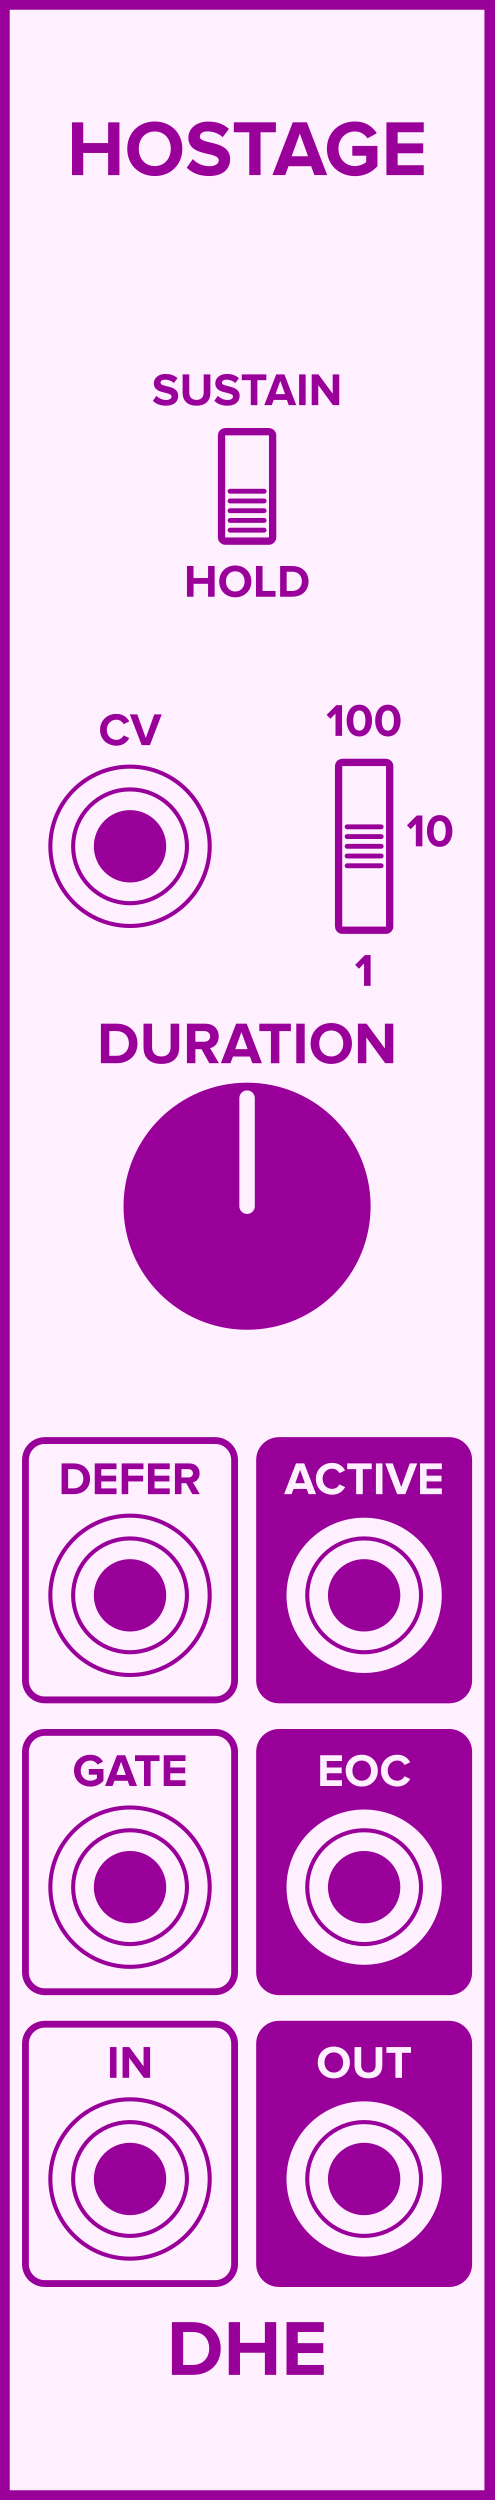
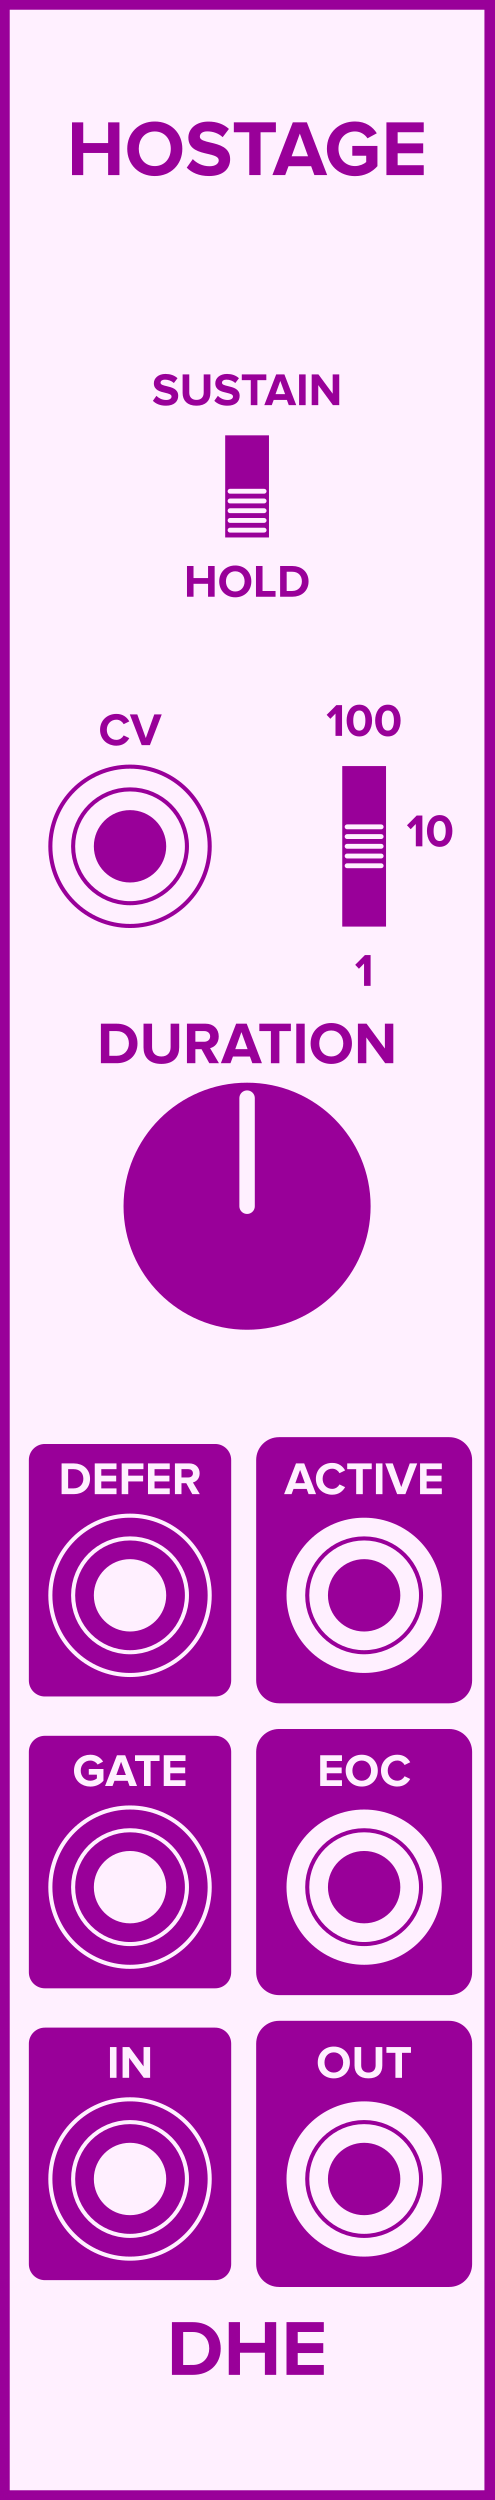
<svg xmlns="http://www.w3.org/2000/svg" id="svg138" height="379.429" width="75.0" version="1.1">
  <defs id="defs142" />
  <g id="g136" transform="scale(2.952756)">
    <path id="rect2" d="M 0,0 H 25.4 V 128.5 H 0 Z" style="fill:#fff0ff;stroke:#990099;stroke-width:1" />
    <g id="text4" style="font-weight:bold;font-size:4.064px;font-family:'Proxima Nova';text-anchor:middle;fill:#990099" aria-label="HOSTAGE">
      <path id="path147" style="font-weight:bold;font-size:4.064px;font-family:'Proxima Nova';text-anchor:middle;fill:#990099" d="m 5.558,9 h 0.581 V 6.289 h -0.581 v 1.065 h -1.28 V 6.289 H 3.701 V 9 h 0.577 V 7.862 h 1.28 z" />
      <path id="path149" style="font-weight:bold;font-size:4.064px;font-family:'Proxima Nova';text-anchor:middle;fill:#990099" d="m 6.54,7.647 c 0,0.817 0.597,1.402 1.414,1.402 0.821,0 1.418,-0.585 1.418,-1.402 0,-0.817 -0.597,-1.402 -1.418,-1.402 -0.817,0 -1.414,0.585 -1.414,1.402 z m 2.239,0 c 0,0.504 -0.325,0.89 -0.825,0.89 -0.5,0 -0.821,-0.386 -0.821,-0.89 0,-0.508 0.321,-0.89 0.821,-0.89 0.5,0 0.825,0.382 0.825,0.89 z" />
      <path id="path151" style="font-weight:bold;font-size:4.064px;font-family:'Proxima Nova';text-anchor:middle;fill:#990099" d="m 9.598,8.618 c 0.252,0.256 0.626,0.431 1.146,0.431 0.732,0 1.085,-0.374 1.085,-0.87 0,-0.614 -0.569,-0.748 -1.016,-0.853 -0.293,-0.069 -0.541,-0.126 -0.541,-0.301 0,-0.163 0.138,-0.272 0.386,-0.272 0.276,0 0.569,0.093 0.788,0.297 l 0.321,-0.423 c -0.268,-0.248 -0.626,-0.378 -1.057,-0.378 -0.638,0 -1.028,0.374 -1.028,0.825 0,0.618 0.569,0.74 1.012,0.841 0.297,0.073 0.549,0.13 0.549,0.329 0,0.154 -0.154,0.301 -0.471,0.301 -0.374,0 -0.671,-0.167 -0.862,-0.366 z" />
      <path id="path153" style="font-weight:bold;font-size:4.064px;font-family:'Proxima Nova';text-anchor:middle;fill:#990099" d="m 12.812,9 h 0.581 V 6.797 h 0.788 v -0.508 h -2.162 v 0.508 h 0.792 z" />
      <path id="path155" style="font-weight:bold;font-size:4.064px;font-family:'Proxima Nova';text-anchor:middle;fill:#990099" d="m 16.159,9 h 0.658 L 15.773,6.289 H 15.05 L 14.001,9 h 0.658 l 0.171,-0.459 h 1.162 z M 15.411,6.866 15.834,8.033 h -0.845 z" />
      <path id="path157" style="font-weight:bold;font-size:4.064px;font-family:'Proxima Nova';text-anchor:middle;fill:#990099" d="m 16.803,7.647 c 0,0.853 0.65,1.406 1.443,1.406 0.492,0 0.878,-0.203 1.154,-0.512 V 7.5 H 18.108 V 8.004 h 0.715 v 0.325 c -0.11,0.102 -0.337,0.207 -0.577,0.207 -0.492,0 -0.849,-0.378 -0.849,-0.89 0,-0.512 0.358,-0.89 0.849,-0.89 0.289,0 0.52,0.163 0.642,0.354 l 0.48,-0.26 c -0.203,-0.321 -0.557,-0.606 -1.122,-0.606 -0.792,0 -1.443,0.545 -1.443,1.402 z" />
      <path id="path159" style="font-weight:bold;font-size:4.064px;font-family:'Proxima Nova';text-anchor:middle;fill:#990099" d="m 19.862,9 h 1.918 V 8.492 h -1.341 V 7.878 h 1.313 V 7.37 h -1.313 v -0.573 h 1.341 v -0.508 h -1.918 z" />
    </g>
    <g id="text6" style="font-weight:bold;font-size:4.064px;font-family:'Proxima Nova';dominant-baseline:hanging;text-anchor:middle;fill:#990099" aria-label="DHE">
      <path id="path162" style="font-weight:bold;font-size:4.064px;font-family:'Proxima Nova';dominant-baseline:hanging;text-anchor:middle;fill:#990099" d="M 8.837,122.068 H 9.906 c 0.849,0 1.439,-0.536 1.439,-1.353 0,-0.817 -0.589,-1.357 -1.439,-1.357 H 8.837 Z m 0.577,-0.508 v -1.695 h 0.492 c 0.557,0 0.849,0.37 0.849,0.849 0,0.459 -0.313,0.845 -0.849,0.845 z" />
      <path id="path164" style="font-weight:bold;font-size:4.064px;font-family:'Proxima Nova';dominant-baseline:hanging;text-anchor:middle;fill:#990099" d="m 13.615,122.068 h 0.581 v -2.711 h -0.581 v 1.065 h -1.28 v -1.065 h -0.577 v 2.711 h 0.577 v -1.138 h 1.28 z" />
      <path id="path166" style="font-weight:bold;font-size:4.064px;font-family:'Proxima Nova';dominant-baseline:hanging;text-anchor:middle;fill:#990099" d="m 14.726,122.068 h 1.918 v -0.508 h -1.341 v -0.614 h 1.313 v -0.508 h -1.313 v -0.573 h 1.341 v -0.508 H 14.726 Z" />
    </g>
    <g id="text8" style="font-weight:bold;font-size:2.371px;font-family:'Proxima Nova';text-anchor:middle;fill:#990099" aria-label="SUSTAIN">
      <path id="path169" style="font-weight:bold;font-size:2.371px;font-family:'Proxima Nova';text-anchor:middle;fill:#990099" d="m 7.858,20.602 c 0.147,0.149 0.365,0.251 0.669,0.251 0.427,0 0.633,-0.218 0.633,-0.507 0,-0.358 -0.332,-0.436 -0.593,-0.498 -0.171,-0.04 -0.315,-0.073 -0.315,-0.175 0,-0.095 0.081,-0.159 0.225,-0.159 0.161,0 0.332,0.055 0.46,0.173 l 0.187,-0.247 c -0.156,-0.145 -0.365,-0.22 -0.616,-0.22 -0.372,0 -0.6,0.218 -0.6,0.481 0,0.36 0.332,0.431 0.59,0.491 0.173,0.043 0.32,0.076 0.32,0.192 0,0.09 -0.09,0.175 -0.275,0.175 -0.218,0 -0.391,-0.097 -0.503,-0.213 z" />
      <path id="path171" style="font-weight:bold;font-size:2.371px;font-family:'Proxima Nova';text-anchor:middle;fill:#990099" d="m 9.386,20.194 c 0,0.389 0.232,0.659 0.714,0.659 0.481,0 0.714,-0.268 0.714,-0.661 v -0.948 h -0.344 v 0.939 c 0,0.22 -0.126,0.372 -0.37,0.372 -0.244,0 -0.372,-0.152 -0.372,-0.372 v -0.939 h -0.341 z" />
      <path id="path173" style="font-weight:bold;font-size:2.371px;font-family:'Proxima Nova';text-anchor:middle;fill:#990099" d="m 11.016,20.602 c 0.147,0.149 0.365,0.251 0.669,0.251 0.427,0 0.633,-0.218 0.633,-0.507 0,-0.358 -0.332,-0.436 -0.593,-0.498 -0.171,-0.04 -0.315,-0.073 -0.315,-0.175 0,-0.095 0.081,-0.159 0.225,-0.159 0.161,0 0.332,0.055 0.46,0.173 l 0.187,-0.247 c -0.156,-0.145 -0.365,-0.22 -0.616,-0.22 -0.372,0 -0.6,0.218 -0.6,0.481 0,0.36 0.332,0.431 0.59,0.491 0.173,0.043 0.32,0.076 0.32,0.192 0,0.09 -0.09,0.175 -0.275,0.175 -0.218,0 -0.391,-0.097 -0.503,-0.213 z" />
      <path id="path175" style="font-weight:bold;font-size:2.371px;font-family:'Proxima Nova';text-anchor:middle;fill:#990099" d="m 12.89,20.825 h 0.339 v -1.285 h 0.46 v -0.296 h -1.261 v 0.296 h 0.462 z" />
      <path id="path177" style="font-weight:bold;font-size:2.371px;font-family:'Proxima Nova';text-anchor:middle;fill:#990099" d="m 14.843,20.825 h 0.384 l -0.609,-1.581 h -0.422 l -0.612,1.581 h 0.384 l 0.1,-0.268 h 0.678 z m -0.436,-1.245 0.247,0.68 h -0.493 z" />
      <path id="path179" style="font-weight:bold;font-size:2.371px;font-family:'Proxima Nova';text-anchor:middle;fill:#990099" d="m 15.373,20.825 h 0.337 v -1.581 h -0.337 z" />
      <path id="path181" style="font-weight:bold;font-size:2.371px;font-family:'Proxima Nova';text-anchor:middle;fill:#990099" d="m 17.112,20.825 h 0.325 v -1.581 h -0.337 v 0.993 l -0.733,-0.993 h -0.346 v 1.581 h 0.337 v -1.031 z" />
    </g>
    <g id="text10" style="font-weight:bold;font-size:2.371px;font-family:'Proxima Nova';dominant-baseline:hanging;text-anchor:middle;fill:#990099" aria-label="HOLD">
      <path id="path184" style="font-weight:bold;font-size:2.371px;font-family:'Proxima Nova';dominant-baseline:hanging;text-anchor:middle;fill:#990099" d="m 10.694,30.673 h 0.339 v -1.581 h -0.339 v 0.621 H 9.947 V 29.092 H 9.611 v 1.581 h 0.337 v -0.664 h 0.747 z" />
      <path id="path186" style="font-weight:bold;font-size:2.371px;font-family:'Proxima Nova';dominant-baseline:hanging;text-anchor:middle;fill:#990099" d="m 11.267,29.884 c 0,0.477 0.348,0.818 0.825,0.818 0.479,0 0.827,-0.341 0.827,-0.818 0,-0.477 -0.348,-0.818 -0.827,-0.818 -0.477,0 -0.825,0.341 -0.825,0.818 z m 1.306,0 c 0,0.294 -0.19,0.519 -0.481,0.519 -0.292,0 -0.479,-0.225 -0.479,-0.519 0,-0.296 0.187,-0.519 0.479,-0.519 0.292,0 0.481,0.223 0.481,0.519 z" />
      <path id="path188" style="font-weight:bold;font-size:2.371px;font-family:'Proxima Nova';dominant-baseline:hanging;text-anchor:middle;fill:#990099" d="M 13.157,30.673 H 14.163 V 30.377 H 13.494 V 29.092 H 13.157 Z" />
      <path id="path190" style="font-weight:bold;font-size:2.371px;font-family:'Proxima Nova';dominant-baseline:hanging;text-anchor:middle;fill:#990099" d="m 14.398,30.673 h 0.623 c 0.495,0 0.839,-0.313 0.839,-0.789 0,-0.477 -0.344,-0.792 -0.839,-0.792 h -0.623 z m 0.337,-0.296 v -0.989 h 0.287 c 0.325,0 0.495,0.216 0.495,0.495 0,0.268 -0.183,0.493 -0.495,0.493 z" />
    </g>
-     <g style="fill:#fff0ff;stroke:#990099" id="g24" transform="translate(12.7,25)">
+     <g style="fill:#990099;stroke:#fff0ff" id="g24" transform="translate(12.7,25)">
      <path id="rect12" d="m -1.125,-2.812 h 2.25 c 0.104,0 0.188,0.084 0.188,0.188 v 5.25 c 0,0.104 -0.084,0.188 -0.188,0.188 h -2.25 c -0.104,0 -0.188,-0.084 -0.188,-0.188 v -5.25 c 0,-0.104 0.084,-0.188 0.188,-0.188 z" style="stroke-width:0.375" />
      <path id="line14" d="m -0.875,0.25 h 1.75" style="stroke-width:0.25;stroke-linecap:round" />
      <path id="line16" d="m -0.875,0.75 h 1.75" style="stroke-width:0.25;stroke-linecap:round" />
      <path id="line18" d="m -0.875,1.25 h 1.75" style="stroke-width:0.25;stroke-linecap:round" />
      <path id="line20" d="m -0.875,1.75 h 1.75" style="stroke-width:0.25;stroke-linecap:round" />
      <path id="line22" d="m -0.875,2.25 h 1.75" style="stroke-width:0.25;stroke-linecap:round" />
    </g>
    <g id="text26" style="font-weight:bold;font-size:2.371px;font-family:'Proxima Nova';text-anchor:middle;fill:#990099" aria-label="CV">
      <path id="path199" style="font-weight:bold;font-size:2.371px;font-family:'Proxima Nova';text-anchor:middle;fill:#990099" d="m 5.985,38.328 c 0.348,0 0.548,-0.192 0.661,-0.389 L 6.357,37.8 c -0.066,0.13 -0.209,0.23 -0.372,0.23 -0.287,0 -0.495,-0.22 -0.495,-0.519 0,-0.299 0.209,-0.519 0.495,-0.519 0.164,0 0.306,0.102 0.372,0.23 l 0.289,-0.142 c -0.111,-0.197 -0.313,-0.386 -0.661,-0.386 -0.474,0 -0.842,0.332 -0.842,0.818 0,0.486 0.367,0.818 0.842,0.818 z" />
      <path id="path201" style="font-weight:bold;font-size:2.371px;font-family:'Proxima Nova';text-anchor:middle;fill:#990099" d="M 7.283,38.3 H 7.705 L 8.314,36.719 H 7.93 L 7.494,37.935 7.056,36.719 h -0.384 z" />
    </g>
    <g style="fill:#fff0ff;stroke:#990099;stroke-width:0.21" id="g34" transform="translate(6.68333,43.5)">
      <path id="circle28" d="M 4.095,0 A 4.095,4.095 0 0 1 0,4.095 4.095,4.095 0 0 1 -4.095,0 4.095,4.095 0 0 1 0,-4.095 4.095,4.095 0 0 1 4.095,0 Z" style="" />
      <path id="circle30" d="M 2.925,0 A 2.925,2.925 0 0 1 0,2.925 2.925,2.925 0 0 1 -2.925,0 2.925,2.925 0 0 1 0,-2.925 2.925,2.925 0 0 1 2.925,0 Z" style="" />
      <path id="circle32" d="M 1.755,0 A 1.755,1.755 0 0 1 0,1.755 1.755,1.755 0 0 1 -1.755,0 1.755,1.755 0 0 1 0,-1.755 1.755,1.755 0 0 1 1.755,0 Z" style="fill:#990099" />
    </g>
    <g id="text36" style="font-weight:bold;font-size:2.371px;font-family:'Proxima Nova';text-anchor:middle;fill:#990099" aria-label="100">
      <path id="path207" style="font-weight:bold;font-size:2.371px;font-family:'Proxima Nova';text-anchor:middle;fill:#990099" d="m 17.244,37.825 h 0.337 v -1.581 h -0.294 l -0.498,0.5 0.192,0.202 0.263,-0.268 z" />
      <path id="path209" style="font-weight:bold;font-size:2.371px;font-family:'Proxima Nova';text-anchor:middle;fill:#990099" d="m 17.816,37.036 c 0,0.408 0.202,0.818 0.654,0.818 0.45,0 0.654,-0.41 0.654,-0.818 0,-0.408 -0.204,-0.816 -0.654,-0.816 -0.453,0 -0.654,0.408 -0.654,0.816 z m 0.965,0 c 0,0.292 -0.085,0.519 -0.311,0.519 -0.228,0 -0.313,-0.228 -0.313,-0.519 0,-0.292 0.085,-0.517 0.313,-0.517 0.225,0 0.311,0.225 0.311,0.517 z" />
      <path id="path211" style="font-weight:bold;font-size:2.371px;font-family:'Proxima Nova';text-anchor:middle;fill:#990099" d="m 19.283,37.036 c 0,0.408 0.202,0.818 0.654,0.818 0.45,0 0.654,-0.41 0.654,-0.818 0,-0.408 -0.204,-0.816 -0.654,-0.816 -0.453,0 -0.654,0.408 -0.654,0.816 z m 0.965,0 c 0,0.292 -0.085,0.519 -0.311,0.519 -0.228,0 -0.313,-0.228 -0.313,-0.519 0,-0.292 0.085,-0.517 0.313,-0.517 0.225,0 0.311,0.225 0.311,0.517 z" />
    </g>
    <g id="text38" style="font-weight:bold;font-size:2.371px;font-family:'Proxima Nova';dominant-baseline:hanging;text-anchor:middle;fill:#990099" aria-label="1">
      <path id="path214" style="font-weight:bold;font-size:2.371px;font-family:'Proxima Nova';dominant-baseline:hanging;text-anchor:middle;fill:#990099" d="m 18.712,50.673 h 0.337 v -1.581 h -0.294 l -0.498,0.5 0.192,0.202 0.263,-0.268 z" />
    </g>
    <g id="text40" style="font-weight:bold;font-size:2.371px;font-family:'Proxima Nova';fill:#990099" aria-label="10">
      <path id="path217" style="font-weight:bold;font-size:2.371px;font-family:'Proxima Nova';fill:#990099" d="m 21.373,43.5 h 0.337 v -1.581 h -0.294 l -0.498,0.5 0.192,0.202 0.263,-0.268 z" />
      <path id="path219" style="font-weight:bold;font-size:2.371px;font-family:'Proxima Nova';fill:#990099" d="m 21.945,42.711 c 0,0.408 0.202,0.818 0.654,0.818 0.45,0 0.654,-0.41 0.654,-0.818 0,-0.408 -0.204,-0.816 -0.654,-0.816 -0.453,0 -0.654,0.408 -0.654,0.816 z m 0.965,0 c 0,0.292 -0.085,0.519 -0.311,0.519 -0.228,0 -0.313,-0.228 -0.313,-0.519 0,-0.292 0.085,-0.517 0.313,-0.517 0.225,0 0.311,0.225 0.311,0.517 z" />
    </g>
-     <g style="fill:#fff0ff;stroke:#990099" id="g54" transform="translate(18.71667,43.5)">
+     <g style="fill:#990099;stroke:#fff0ff" id="g54" transform="translate(18.71667,43.5)">
      <path id="rect42" d="m -1.125,-4.312 h 2.25 c 0.104,0 0.188,0.084 0.188,0.188 v 8.25 c 0,0.104 -0.084,0.188 -0.188,0.188 h -2.25 c -0.104,0 -0.188,-0.084 -0.188,-0.188 v -8.25 c 0,-0.104 0.084,-0.188 0.188,-0.188 z" style="stroke-width:0.375" />
      <path id="line44" d="m -0.875,-1 h 1.75" style="stroke-width:0.25;stroke-linecap:round" />
      <path id="line46" d="m -0.875,-0.5 h 1.75" style="stroke-width:0.25;stroke-linecap:round" />
      <path id="line48" d="m -0.875,0 h 1.75" style="stroke-width:0.25;stroke-linecap:round" />
      <path id="line50" d="m -0.875,0.5 h 1.75" style="stroke-width:0.25;stroke-linecap:round" />
      <path id="line52" d="m -0.875,1 h 1.75" style="stroke-width:0.25;stroke-linecap:round" />
    </g>
    <g id="text56" style="font-weight:bold;font-size:3.048px;font-family:'Proxima Nova';text-anchor:middle;fill:#990099" aria-label="DURATION">
      <path id="path228" style="font-weight:bold;font-size:3.048px;font-family:'Proxima Nova';text-anchor:middle;fill:#990099" d="m 5.186,54.65 h 0.802 c 0.637,0 1.079,-0.402 1.079,-1.015 0,-0.613 -0.442,-1.018 -1.079,-1.018 h -0.802 z m 0.433,-0.381 v -1.271 h 0.369 c 0.418,0 0.637,0.277 0.637,0.637 0,0.344 -0.235,0.634 -0.637,0.634 z" />
      <path id="path230" style="font-weight:bold;font-size:3.048px;font-family:'Proxima Nova';text-anchor:middle;fill:#990099" d="m 7.377,53.839 c 0,0.5 0.299,0.847 0.917,0.847 0.619,0 0.917,-0.344 0.917,-0.85 v -1.219 H 8.77 v 1.207 c 0,0.283 -0.162,0.479 -0.475,0.479 -0.314,0 -0.479,-0.195 -0.479,-0.479 v -1.207 h -0.439 z" />
      <path id="path232" style="font-weight:bold;font-size:3.048px;font-family:'Proxima Nova';text-anchor:middle;fill:#990099" d="m 10.758,54.65 h 0.497 l -0.457,-0.774 c 0.219,-0.052 0.445,-0.244 0.445,-0.604 0,-0.378 -0.259,-0.655 -0.683,-0.655 H 9.609 v 2.033 h 0.433 v -0.722 h 0.317 z m 0.043,-1.378 c 0,0.171 -0.131,0.274 -0.305,0.274 h -0.454 v -0.549 h 0.454 c 0.174,0 0.305,0.104 0.305,0.274 z" />
      <path id="path234" style="font-weight:bold;font-size:3.048px;font-family:'Proxima Nova';text-anchor:middle;fill:#990099" d="m 12.97,54.65 h 0.494 l -0.783,-2.033 h -0.543 l -0.786,2.033 h 0.494 l 0.128,-0.344 h 0.872 z m -0.561,-1.6 0.317,0.875 h -0.634 z" />
      <path id="path236" style="font-weight:bold;font-size:3.048px;font-family:'Proxima Nova';text-anchor:middle;fill:#990099" d="m 13.924,54.65 h 0.436 v -1.652 h 0.591 v -0.381 H 13.33 v 0.381 h 0.594 z" />
      <path id="path238" style="font-weight:bold;font-size:3.048px;font-family:'Proxima Nova';text-anchor:middle;fill:#990099" d="m 15.229,54.65 h 0.433 V 52.617 H 15.229 Z" />
      <path id="path240" style="font-weight:bold;font-size:3.048px;font-family:'Proxima Nova';text-anchor:middle;fill:#990099" d="m 15.965,53.635 c 0,0.613 0.448,1.052 1.061,1.052 0.616,0 1.064,-0.439 1.064,-1.052 0,-0.613 -0.448,-1.052 -1.064,-1.052 -0.613,0 -1.061,0.439 -1.061,1.052 z m 1.679,0 c 0,0.378 -0.244,0.668 -0.619,0.668 -0.375,0 -0.616,-0.29 -0.616,-0.668 0,-0.381 0.241,-0.668 0.616,-0.668 0.375,0 0.619,0.287 0.619,0.668 z" />
      <path id="path242" style="font-weight:bold;font-size:3.048px;font-family:'Proxima Nova';text-anchor:middle;fill:#990099" d="m 19.798,54.65 h 0.418 v -2.033 h -0.433 v 1.277 L 18.841,52.617 h -0.445 v 2.033 h 0.433 v -1.326 z" />
    </g>
    <g style="fill:#990099;stroke:#fff0ff" id="g62" transform="translate(12.7,62)">
      <path id="circle58" d="M 6.35,0 A 6.35,6.35 0 0 1 0,6.35 6.35,6.35 0 0 1 -6.35,0 6.35,6.35 0 0 1 0,-6.35 6.35,6.35 0 0 1 6.35,0 Z" style="stroke:none" />
      <path id="line60" d="M 0,0 V -5.556" style="stroke-width:0.794;stroke-linecap:round" />
    </g>
-     <path id="rect64" d="M 2.308,74.045 H 11.058 c 0.554,0 1,0.446 1,1 V 86.375 c 0,0.554 -0.446,1 -1,1 H 2.308 c -0.554,0 -1,-0.446 -1,-1 V 75.045 c 0,-0.554 0.446,-1 1,-1 z" style="fill:#fff0ff;stroke:#990099;stroke-width:0.35" />
-     <g id="text66" style="font-weight:bold;font-size:2.371px;font-family:'Proxima Nova';text-anchor:middle;fill:#990099" aria-label="DEFER">
-       <path id="path248" style="font-weight:bold;font-size:2.371px;font-family:'Proxima Nova';text-anchor:middle;fill:#990099" d="M 3.166,76.8 H 3.789 c 0.495,0 0.839,-0.313 0.839,-0.789 0,-0.477 -0.344,-0.792 -0.839,-0.792 H 3.166 Z M 3.502,76.504 V 75.515 H 3.789 c 0.325,0 0.495,0.216 0.495,0.495 0,0.268 -0.183,0.493 -0.495,0.493 z" />
-       <path id="path250" style="font-weight:bold;font-size:2.371px;font-family:'Proxima Nova';text-anchor:middle;fill:#990099" d="M 4.87,76.8 H 5.989 V 76.504 H 5.206 V 76.146 H 5.972 V 75.849 H 5.206 v -0.334 h 0.782 V 75.219 H 4.87 Z" />
-       <path id="path252" style="font-weight:bold;font-size:2.371px;font-family:'Proxima Nova';text-anchor:middle;fill:#990099" d="M 6.254,76.8 H 6.591 V 76.146 H 7.356 V 75.849 H 6.591 v -0.334 h 0.782 V 75.219 H 6.254 Z" />
-       <path id="path254" style="font-weight:bold;font-size:2.371px;font-family:'Proxima Nova';text-anchor:middle;fill:#990099" d="M 7.606,76.8 H 8.725 V 76.504 h -0.782 V 76.146 H 8.708 V 75.849 H 7.943 v -0.334 h 0.782 V 75.219 H 7.606 Z" />
-       <path id="path256" style="font-weight:bold;font-size:2.371px;font-family:'Proxima Nova';text-anchor:middle;fill:#990099" d="M 9.884,76.8 H 10.271 L 9.915,76.198 c 0.171,-0.04 0.346,-0.19 0.346,-0.469 0,-0.294 -0.202,-0.51 -0.531,-0.51 H 8.991 v 1.581 h 0.337 v -0.562 h 0.247 z m 0.033,-1.072 c 0,0.133 -0.102,0.213 -0.237,0.213 H 9.327 v -0.427 h 0.353 c 0.135,0 0.237,0.081 0.237,0.213 z" />
+     <path id="rect64" d="M 2.308,74.045 H 11.058 c 0.554,0 1,0.446 1,1 V 86.375 c 0,0.554 -0.446,1 -1,1 H 2.308 c -0.554,0 -1,-0.446 -1,-1 V 75.045 c 0,-0.554 0.446,-1 1,-1 z" style="fill:#990099;stroke:#fff0ff;stroke-width:0.35" />
+     <g id="text66" style="font-weight:bold;font-size:2.371px;font-family:'Proxima Nova';text-anchor:middle;fill:#fff0ff" aria-label="DEFER">
+       <path id="path248" style="font-weight:bold;font-size:2.371px;font-family:'Proxima Nova';text-anchor:middle;fill:#fff0ff" d="M 3.166,76.8 H 3.789 c 0.495,0 0.839,-0.313 0.839,-0.789 0,-0.477 -0.344,-0.792 -0.839,-0.792 H 3.166 Z M 3.502,76.504 V 75.515 H 3.789 c 0.325,0 0.495,0.216 0.495,0.495 0,0.268 -0.183,0.493 -0.495,0.493 z" />
+       <path id="path250" style="font-weight:bold;font-size:2.371px;font-family:'Proxima Nova';text-anchor:middle;fill:#fff0ff" d="M 4.87,76.8 H 5.989 V 76.504 H 5.206 V 76.146 H 5.972 V 75.849 H 5.206 v -0.334 h 0.782 V 75.219 H 4.87 Z" />
+       <path id="path252" style="font-weight:bold;font-size:2.371px;font-family:'Proxima Nova';text-anchor:middle;fill:#fff0ff" d="M 6.254,76.8 H 6.591 V 76.146 H 7.356 V 75.849 H 6.591 v -0.334 h 0.782 V 75.219 H 6.254 Z" />
+       <path id="path254" style="font-weight:bold;font-size:2.371px;font-family:'Proxima Nova';text-anchor:middle;fill:#fff0ff" d="M 7.606,76.8 H 8.725 V 76.504 h -0.782 V 76.146 H 8.708 V 75.849 H 7.943 v -0.334 h 0.782 V 75.219 H 7.606 Z" />
+       <path id="path256" style="font-weight:bold;font-size:2.371px;font-family:'Proxima Nova';text-anchor:middle;fill:#fff0ff" d="M 9.884,76.8 H 10.271 L 9.915,76.198 c 0.171,-0.04 0.346,-0.19 0.346,-0.469 0,-0.294 -0.202,-0.51 -0.531,-0.51 H 8.991 v 1.581 h 0.337 v -0.562 h 0.247 z m 0.033,-1.072 c 0,0.133 -0.102,0.213 -0.237,0.213 H 9.327 v -0.427 h 0.353 c 0.135,0 0.237,0.081 0.237,0.213 z" />
    </g>
-     <g style="fill:#fff0ff;stroke:#990099;stroke-width:0.21" id="g74" transform="translate(6.68333,82)">
+     <g style="fill:#990099;stroke:#fff0ff;stroke-width:0.21" id="g74" transform="translate(6.68333,82)">
      <path id="circle68" d="M 4.095,0 A 4.095,4.095 0 0 1 0,4.095 4.095,4.095 0 0 1 -4.095,0 4.095,4.095 0 0 1 0,-4.095 4.095,4.095 0 0 1 4.095,0 Z" style="" />
      <path id="circle70" d="M 2.925,0 A 2.925,2.925 0 0 1 0,2.925 2.925,2.925 0 0 1 -2.925,0 2.925,2.925 0 0 1 0,-2.925 2.925,2.925 0 0 1 2.925,0 Z" style="" />
-       <path id="circle72" d="M 1.755,0 A 1.755,1.755 0 0 1 0,1.755 1.755,1.755 0 0 1 -1.755,0 1.755,1.755 0 0 1 0,-1.755 1.755,1.755 0 0 1 1.755,0 Z" style="fill:#990099" />
+       <path id="circle72" d="M 1.755,0 A 1.755,1.755 0 0 1 0,1.755 1.755,1.755 0 0 1 -1.755,0 1.755,1.755 0 0 1 0,-1.755 1.755,1.755 0 0 1 1.755,0 Z" style="fill:#fff0ff" />
    </g>
    <path id="rect76" d="m 14.342,74.045 h 8.75 c 0.554,0 1,0.446 1,1 V 86.375 c 0,0.554 -0.446,1 -1,1 h -8.75 c -0.554,0 -1,-0.446 -1,-1 V 75.045 c 0,-0.554 0.446,-1 1,-1 z" style="fill:#990099;stroke:#990099;stroke-width:0.35" />
    <g id="text78" style="font-weight:bold;font-size:2.371px;font-family:'Proxima Nova';text-anchor:middle;fill:#fff0ff" aria-label="ACTIVE">
      <path id="path263" style="font-weight:bold;font-size:2.371px;font-family:'Proxima Nova';text-anchor:middle;fill:#fff0ff" d="m 15.861,76.8 h 0.384 l -0.609,-1.581 h -0.422 l -0.612,1.581 h 0.384 l 0.1,-0.268 h 0.678 z m -0.436,-1.245 0.247,0.68 h -0.493 z" />
      <path id="path265" style="font-weight:bold;font-size:2.371px;font-family:'Proxima Nova';text-anchor:middle;fill:#fff0ff" d="m 17.078,76.828 c 0.348,0 0.548,-0.192 0.661,-0.389 l -0.289,-0.14 c -0.066,0.13 -0.209,0.23 -0.372,0.23 -0.287,0 -0.495,-0.22 -0.495,-0.519 0,-0.299 0.209,-0.519 0.495,-0.519 0.164,0 0.306,0.102 0.372,0.23 l 0.289,-0.142 c -0.111,-0.197 -0.313,-0.386 -0.661,-0.386 -0.474,0 -0.842,0.332 -0.842,0.818 0,0.486 0.367,0.818 0.842,0.818 z" />
      <path id="path267" style="font-weight:bold;font-size:2.371px;font-family:'Proxima Nova';text-anchor:middle;fill:#fff0ff" d="m 18.308,76.8 h 0.339 v -1.285 h 0.46 v -0.296 h -1.261 v 0.296 h 0.462 z" />
      <path id="path269" style="font-weight:bold;font-size:2.371px;font-family:'Proxima Nova';text-anchor:middle;fill:#fff0ff" d="m 19.322,76.8 h 0.337 v -1.581 h -0.337 z" />
      <path id="path271" style="font-weight:bold;font-size:2.371px;font-family:'Proxima Nova';text-anchor:middle;fill:#fff0ff" d="m 20.414,76.8 h 0.422 l 0.609,-1.581 h -0.384 l -0.436,1.216 -0.439,-1.216 h -0.384 z" />
      <path id="path273" style="font-weight:bold;font-size:2.371px;font-family:'Proxima Nova';text-anchor:middle;fill:#fff0ff" d="M 21.591,76.8 H 22.71 V 76.504 H 21.928 v -0.358 h 0.766 V 75.849 H 21.928 v -0.334 h 0.782 v -0.296 h -1.119 z" />
    </g>
    <g style="fill:#fff0ff;stroke:#990099;stroke-width:0.21" id="g86" transform="translate(18.71667,82)">
      <path id="circle80" d="M 4.095,0 A 4.095,4.095 0 0 1 0,4.095 4.095,4.095 0 0 1 -4.095,0 4.095,4.095 0 0 1 0,-4.095 4.095,4.095 0 0 1 4.095,0 Z" style="" />
      <path id="circle82" d="M 2.925,0 A 2.925,2.925 0 0 1 0,2.925 2.925,2.925 0 0 1 -2.925,0 2.925,2.925 0 0 1 0,-2.925 2.925,2.925 0 0 1 2.925,0 Z" style="" />
      <path id="circle84" d="M 1.755,0 A 1.755,1.755 0 0 1 0,1.755 1.755,1.755 0 0 1 -1.755,0 1.755,1.755 0 0 1 0,-1.755 1.755,1.755 0 0 1 1.755,0 Z" style="fill:#990099" />
    </g>
-     <path id="rect88" d="M 2.308,89.045 H 11.058 c 0.554,0 1,0.446 1,1 V 101.375 c 0,0.554 -0.446,1 -1,1 H 2.308 c -0.554,0 -1,-0.446 -1,-1 V 90.045 c 0,-0.554 0.446,-1 1,-1 z" style="fill:#fff0ff;stroke:#990099;stroke-width:0.35" />
-     <g id="text90" style="font-weight:bold;font-size:2.371px;font-family:'Proxima Nova';text-anchor:middle;fill:#990099" aria-label="GATE">
-       <path id="path280" style="font-weight:bold;font-size:2.371px;font-family:'Proxima Nova';text-anchor:middle;fill:#990099" d="m 3.803,91.011 c 0,0.498 0.379,0.82 0.842,0.82 0.287,0 0.512,-0.119 0.673,-0.299 V 90.925 H 4.564 v 0.294 h 0.417 v 0.19 c -0.064,0.059 -0.197,0.121 -0.337,0.121 -0.287,0 -0.495,-0.22 -0.495,-0.519 0,-0.299 0.209,-0.519 0.495,-0.519 0.168,0 0.303,0.095 0.375,0.206 L 5.299,90.546 c -0.119,-0.187 -0.325,-0.353 -0.654,-0.353 -0.462,0 -0.842,0.318 -0.842,0.818 z" />
-       <path id="path282" style="font-weight:bold;font-size:2.371px;font-family:'Proxima Nova';text-anchor:middle;fill:#990099" d="m 6.659,91.8 h 0.384 L 6.434,90.219 H 6.012 l -0.612,1.581 h 0.384 l 0.1,-0.268 h 0.678 z m -0.436,-1.245 0.247,0.68 H 5.977 Z" />
-       <path id="path284" style="font-weight:bold;font-size:2.371px;font-family:'Proxima Nova';text-anchor:middle;fill:#990099" d="M 7.402,91.8 H 7.741 V 90.515 H 8.201 V 90.219 H 6.939 v 0.296 h 0.462 z" />
-       <path id="path286" style="font-weight:bold;font-size:2.371px;font-family:'Proxima Nova';text-anchor:middle;fill:#990099" d="M 8.416,91.8 H 9.535 V 91.504 H 8.753 V 91.146 H 9.519 V 90.849 H 8.753 V 90.515 H 9.535 V 90.219 H 8.416 Z" />
+     <path id="rect88" d="M 2.308,89.045 H 11.058 c 0.554,0 1,0.446 1,1 V 101.375 c 0,0.554 -0.446,1 -1,1 H 2.308 c -0.554,0 -1,-0.446 -1,-1 V 90.045 c 0,-0.554 0.446,-1 1,-1 z" style="fill:#990099;stroke:#fff0ff;stroke-width:0.35" />
+     <g id="text90" style="font-weight:bold;font-size:2.371px;font-family:'Proxima Nova';text-anchor:middle;fill:#fff0ff" aria-label="GATE">
+       <path id="path280" style="font-weight:bold;font-size:2.371px;font-family:'Proxima Nova';text-anchor:middle;fill:#fff0ff" d="m 3.803,91.011 c 0,0.498 0.379,0.82 0.842,0.82 0.287,0 0.512,-0.119 0.673,-0.299 V 90.925 H 4.564 v 0.294 h 0.417 v 0.19 c -0.064,0.059 -0.197,0.121 -0.337,0.121 -0.287,0 -0.495,-0.22 -0.495,-0.519 0,-0.299 0.209,-0.519 0.495,-0.519 0.168,0 0.303,0.095 0.375,0.206 L 5.299,90.546 c -0.119,-0.187 -0.325,-0.353 -0.654,-0.353 -0.462,0 -0.842,0.318 -0.842,0.818 z" />
+       <path id="path282" style="font-weight:bold;font-size:2.371px;font-family:'Proxima Nova';text-anchor:middle;fill:#fff0ff" d="m 6.659,91.8 h 0.384 L 6.434,90.219 H 6.012 l -0.612,1.581 h 0.384 l 0.1,-0.268 h 0.678 z m -0.436,-1.245 0.247,0.68 H 5.977 Z" />
+       <path id="path284" style="font-weight:bold;font-size:2.371px;font-family:'Proxima Nova';text-anchor:middle;fill:#fff0ff" d="M 7.402,91.8 H 7.741 V 90.515 H 8.201 V 90.219 H 6.939 v 0.296 h 0.462 z" />
+       <path id="path286" style="font-weight:bold;font-size:2.371px;font-family:'Proxima Nova';text-anchor:middle;fill:#fff0ff" d="M 8.416,91.8 H 9.535 V 91.504 H 8.753 V 91.146 H 9.519 V 90.849 H 8.753 V 90.515 H 9.535 V 90.219 H 8.416 Z" />
    </g>
-     <g style="fill:#fff0ff;stroke:#990099;stroke-width:0.21" id="g98" transform="translate(6.68333,97)">
+     <g style="fill:#990099;stroke:#fff0ff;stroke-width:0.21" id="g98" transform="translate(6.68333,97)">
      <path id="circle92" d="M 4.095,0 A 4.095,4.095 0 0 1 0,4.095 4.095,4.095 0 0 1 -4.095,0 4.095,4.095 0 0 1 0,-4.095 4.095,4.095 0 0 1 4.095,0 Z" style="" />
      <path id="circle94" d="M 2.925,0 A 2.925,2.925 0 0 1 0,2.925 2.925,2.925 0 0 1 -2.925,0 2.925,2.925 0 0 1 0,-2.925 2.925,2.925 0 0 1 2.925,0 Z" style="" />
-       <path id="circle96" d="M 1.755,0 A 1.755,1.755 0 0 1 0,1.755 1.755,1.755 0 0 1 -1.755,0 1.755,1.755 0 0 1 0,-1.755 1.755,1.755 0 0 1 1.755,0 Z" style="fill:#990099" />
+       <path id="circle96" d="M 1.755,0 A 1.755,1.755 0 0 1 0,1.755 1.755,1.755 0 0 1 -1.755,0 1.755,1.755 0 0 1 0,-1.755 1.755,1.755 0 0 1 1.755,0 Z" style="fill:#fff0ff" />
    </g>
    <path id="rect100" d="m 14.342,89.045 h 8.75 c 0.554,0 1,0.446 1,1 V 101.375 c 0,0.554 -0.446,1 -1,1 h -8.75 c -0.554,0 -1,-0.446 -1,-1 V 90.045 c 0,-0.554 0.446,-1 1,-1 z" style="fill:#990099;stroke:#990099;stroke-width:0.35" />
    <g id="text102" style="font-weight:bold;font-size:2.371px;font-family:'Proxima Nova';text-anchor:middle;fill:#fff0ff" aria-label="EOC">
      <path id="path293" style="font-weight:bold;font-size:2.371px;font-family:'Proxima Nova';text-anchor:middle;fill:#fff0ff" d="m 16.458,91.8 h 1.119 V 91.504 h -0.782 v -0.358 h 0.766 v -0.296 h -0.766 v -0.334 h 0.782 v -0.296 h -1.119 z" />
      <path id="path295" style="font-weight:bold;font-size:2.371px;font-family:'Proxima Nova';text-anchor:middle;fill:#fff0ff" d="m 17.767,91.011 c 0,0.477 0.348,0.818 0.825,0.818 0.479,0 0.827,-0.341 0.827,-0.818 0,-0.477 -0.348,-0.818 -0.827,-0.818 -0.477,0 -0.825,0.341 -0.825,0.818 z m 1.306,0 c 0,0.294 -0.19,0.519 -0.481,0.519 -0.292,0 -0.479,-0.225 -0.479,-0.519 0,-0.296 0.187,-0.519 0.479,-0.519 0.292,0 0.481,0.223 0.481,0.519 z" />
      <path id="path297" style="font-weight:bold;font-size:2.371px;font-family:'Proxima Nova';text-anchor:middle;fill:#fff0ff" d="m 20.424,91.828 c 0.348,0 0.548,-0.192 0.661,-0.389 l -0.289,-0.14 c -0.066,0.13 -0.209,0.23 -0.372,0.23 -0.287,0 -0.495,-0.22 -0.495,-0.519 0,-0.299 0.209,-0.519 0.495,-0.519 0.164,0 0.306,0.102 0.372,0.23 l 0.289,-0.142 c -0.111,-0.197 -0.313,-0.386 -0.661,-0.386 -0.474,0 -0.842,0.332 -0.842,0.818 0,0.486 0.367,0.818 0.842,0.818 z" />
    </g>
    <g style="fill:#fff0ff;stroke:#990099;stroke-width:0.21" id="g110" transform="translate(18.71667,97)">
      <path id="circle104" d="M 4.095,0 A 4.095,4.095 0 0 1 0,4.095 4.095,4.095 0 0 1 -4.095,0 4.095,4.095 0 0 1 0,-4.095 4.095,4.095 0 0 1 4.095,0 Z" style="" />
      <path id="circle106" d="M 2.925,0 A 2.925,2.925 0 0 1 0,2.925 2.925,2.925 0 0 1 -2.925,0 2.925,2.925 0 0 1 0,-2.925 2.925,2.925 0 0 1 2.925,0 Z" style="" />
      <path id="circle108" d="M 1.755,0 A 1.755,1.755 0 0 1 0,1.755 1.755,1.755 0 0 1 -1.755,0 1.755,1.755 0 0 1 0,-1.755 1.755,1.755 0 0 1 1.755,0 Z" style="fill:#990099" />
    </g>
-     <path id="rect112" d="M 2.308,104.045 H 11.058 c 0.554,0 1,0.446 1,1 v 11.33 c 0,0.554 -0.446,1 -1,1 H 2.308 c -0.554,0 -1,-0.446 -1,-1 v -11.33 c 0,-0.554 0.446,-1 1,-1 z" style="fill:#fff0ff;stroke:#990099;stroke-width:0.35" />
-     <g id="text114" style="font-weight:bold;font-size:2.371px;font-family:'Proxima Nova';text-anchor:middle;fill:#990099" aria-label="IN">
-       <path id="path304" style="font-weight:bold;font-size:2.371px;font-family:'Proxima Nova';text-anchor:middle;fill:#990099" d="m 5.652,106.8 h 0.337 v -1.581 H 5.652 Z" />
-       <path id="path306" style="font-weight:bold;font-size:2.371px;font-family:'Proxima Nova';text-anchor:middle;fill:#990099" d="m 7.391,106.8 h 0.325 v -1.581 H 7.379 v 0.993 l -0.733,-0.993 H 6.3 V 106.8 h 0.337 v -1.031 z" />
+     <path id="rect112" d="M 2.308,104.045 H 11.058 c 0.554,0 1,0.446 1,1 v 11.33 c 0,0.554 -0.446,1 -1,1 H 2.308 c -0.554,0 -1,-0.446 -1,-1 v -11.33 c 0,-0.554 0.446,-1 1,-1 z" style="fill:#990099;stroke:#fff0ff;stroke-width:0.35" />
+     <g id="text114" style="font-weight:bold;font-size:2.371px;font-family:'Proxima Nova';text-anchor:middle;fill:#fff0ff" aria-label="IN">
+       <path id="path304" style="font-weight:bold;font-size:2.371px;font-family:'Proxima Nova';text-anchor:middle;fill:#fff0ff" d="m 5.652,106.8 h 0.337 v -1.581 H 5.652 Z" />
+       <path id="path306" style="font-weight:bold;font-size:2.371px;font-family:'Proxima Nova';text-anchor:middle;fill:#fff0ff" d="m 7.391,106.8 h 0.325 v -1.581 H 7.379 v 0.993 l -0.733,-0.993 H 6.3 V 106.8 h 0.337 v -1.031 z" />
    </g>
-     <g style="fill:#fff0ff;stroke:#990099;stroke-width:0.21" id="g122" transform="translate(6.68333,112)">
+     <g style="fill:#990099;stroke:#fff0ff;stroke-width:0.21" id="g122" transform="translate(6.68333,112)">
      <path id="circle116" d="M 4.095,0 A 4.095,4.095 0 0 1 0,4.095 4.095,4.095 0 0 1 -4.095,0 4.095,4.095 0 0 1 0,-4.095 4.095,4.095 0 0 1 4.095,0 Z" style="" />
      <path id="circle118" d="M 2.925,0 A 2.925,2.925 0 0 1 0,2.925 2.925,2.925 0 0 1 -2.925,0 2.925,2.925 0 0 1 0,-2.925 2.925,2.925 0 0 1 2.925,0 Z" style="" />
-       <path id="circle120" d="M 1.755,0 A 1.755,1.755 0 0 1 0,1.755 1.755,1.755 0 0 1 -1.755,0 1.755,1.755 0 0 1 0,-1.755 1.755,1.755 0 0 1 1.755,0 Z" style="fill:#990099" />
+       <path id="circle120" d="M 1.755,0 A 1.755,1.755 0 0 1 0,1.755 1.755,1.755 0 0 1 -1.755,0 1.755,1.755 0 0 1 0,-1.755 1.755,1.755 0 0 1 1.755,0 Z" style="fill:#fff0ff" />
    </g>
    <path id="rect124" d="m 14.342,104.045 h 8.75 c 0.554,0 1,0.446 1,1 v 11.33 c 0,0.554 -0.446,1 -1,1 h -8.75 c -0.554,0 -1,-0.446 -1,-1 v -11.33 c 0,-0.554 0.446,-1 1,-1 z" style="fill:#990099;stroke:#990099;stroke-width:0.35" />
    <g id="text126" style="font-weight:bold;font-size:2.371px;font-family:'Proxima Nova';text-anchor:middle;fill:#fff0ff" aria-label="OUT">
      <path id="path313" style="font-weight:bold;font-size:2.371px;font-family:'Proxima Nova';text-anchor:middle;fill:#fff0ff" d="m 16.332,106.011 c 0,0.477 0.348,0.818 0.825,0.818 0.479,0 0.827,-0.341 0.827,-0.818 0,-0.476 -0.348,-0.818 -0.827,-0.818 -0.477,0 -0.825,0.341 -0.825,0.818 z m 1.306,0 c 0,0.294 -0.19,0.519 -0.481,0.519 -0.292,0 -0.479,-0.225 -0.479,-0.519 0,-0.296 0.187,-0.519 0.479,-0.519 0.292,0 0.481,0.223 0.481,0.519 z" />
      <path id="path315" style="font-weight:bold;font-size:2.371px;font-family:'Proxima Nova';text-anchor:middle;fill:#fff0ff" d="m 18.223,106.169 c 0,0.389 0.232,0.659 0.714,0.659 0.481,0 0.714,-0.268 0.714,-0.661 v -0.948 h -0.344 v 0.939 c 0,0.22 -0.126,0.372 -0.37,0.372 -0.244,0 -0.372,-0.152 -0.372,-0.372 v -0.939 h -0.341 z" />
      <path id="path317" style="font-weight:bold;font-size:2.371px;font-family:'Proxima Nova';text-anchor:middle;fill:#fff0ff" d="m 20.324,106.8 h 0.339 v -1.285 h 0.46 v -0.296 H 19.862 v 0.296 H 20.324 Z" />
    </g>
    <g style="fill:#fff0ff;stroke:#990099;stroke-width:0.21" id="g134" transform="translate(18.71667,112)">
      <path id="circle128" d="M 4.095,0 A 4.095,4.095 0 0 1 0,4.095 4.095,4.095 0 0 1 -4.095,0 4.095,4.095 0 0 1 0,-4.095 4.095,4.095 0 0 1 4.095,0 Z" style="" />
      <path id="circle130" d="M 2.925,0 A 2.925,2.925 0 0 1 0,2.925 2.925,2.925 0 0 1 -2.925,0 2.925,2.925 0 0 1 0,-2.925 2.925,2.925 0 0 1 2.925,0 Z" style="" />
      <path id="circle132" d="M 1.755,0 A 1.755,1.755 0 0 1 0,1.755 1.755,1.755 0 0 1 -1.755,0 1.755,1.755 0 0 1 0,-1.755 1.755,1.755 0 0 1 1.755,0 Z" style="fill:#990099" />
    </g>
  </g>
</svg>
